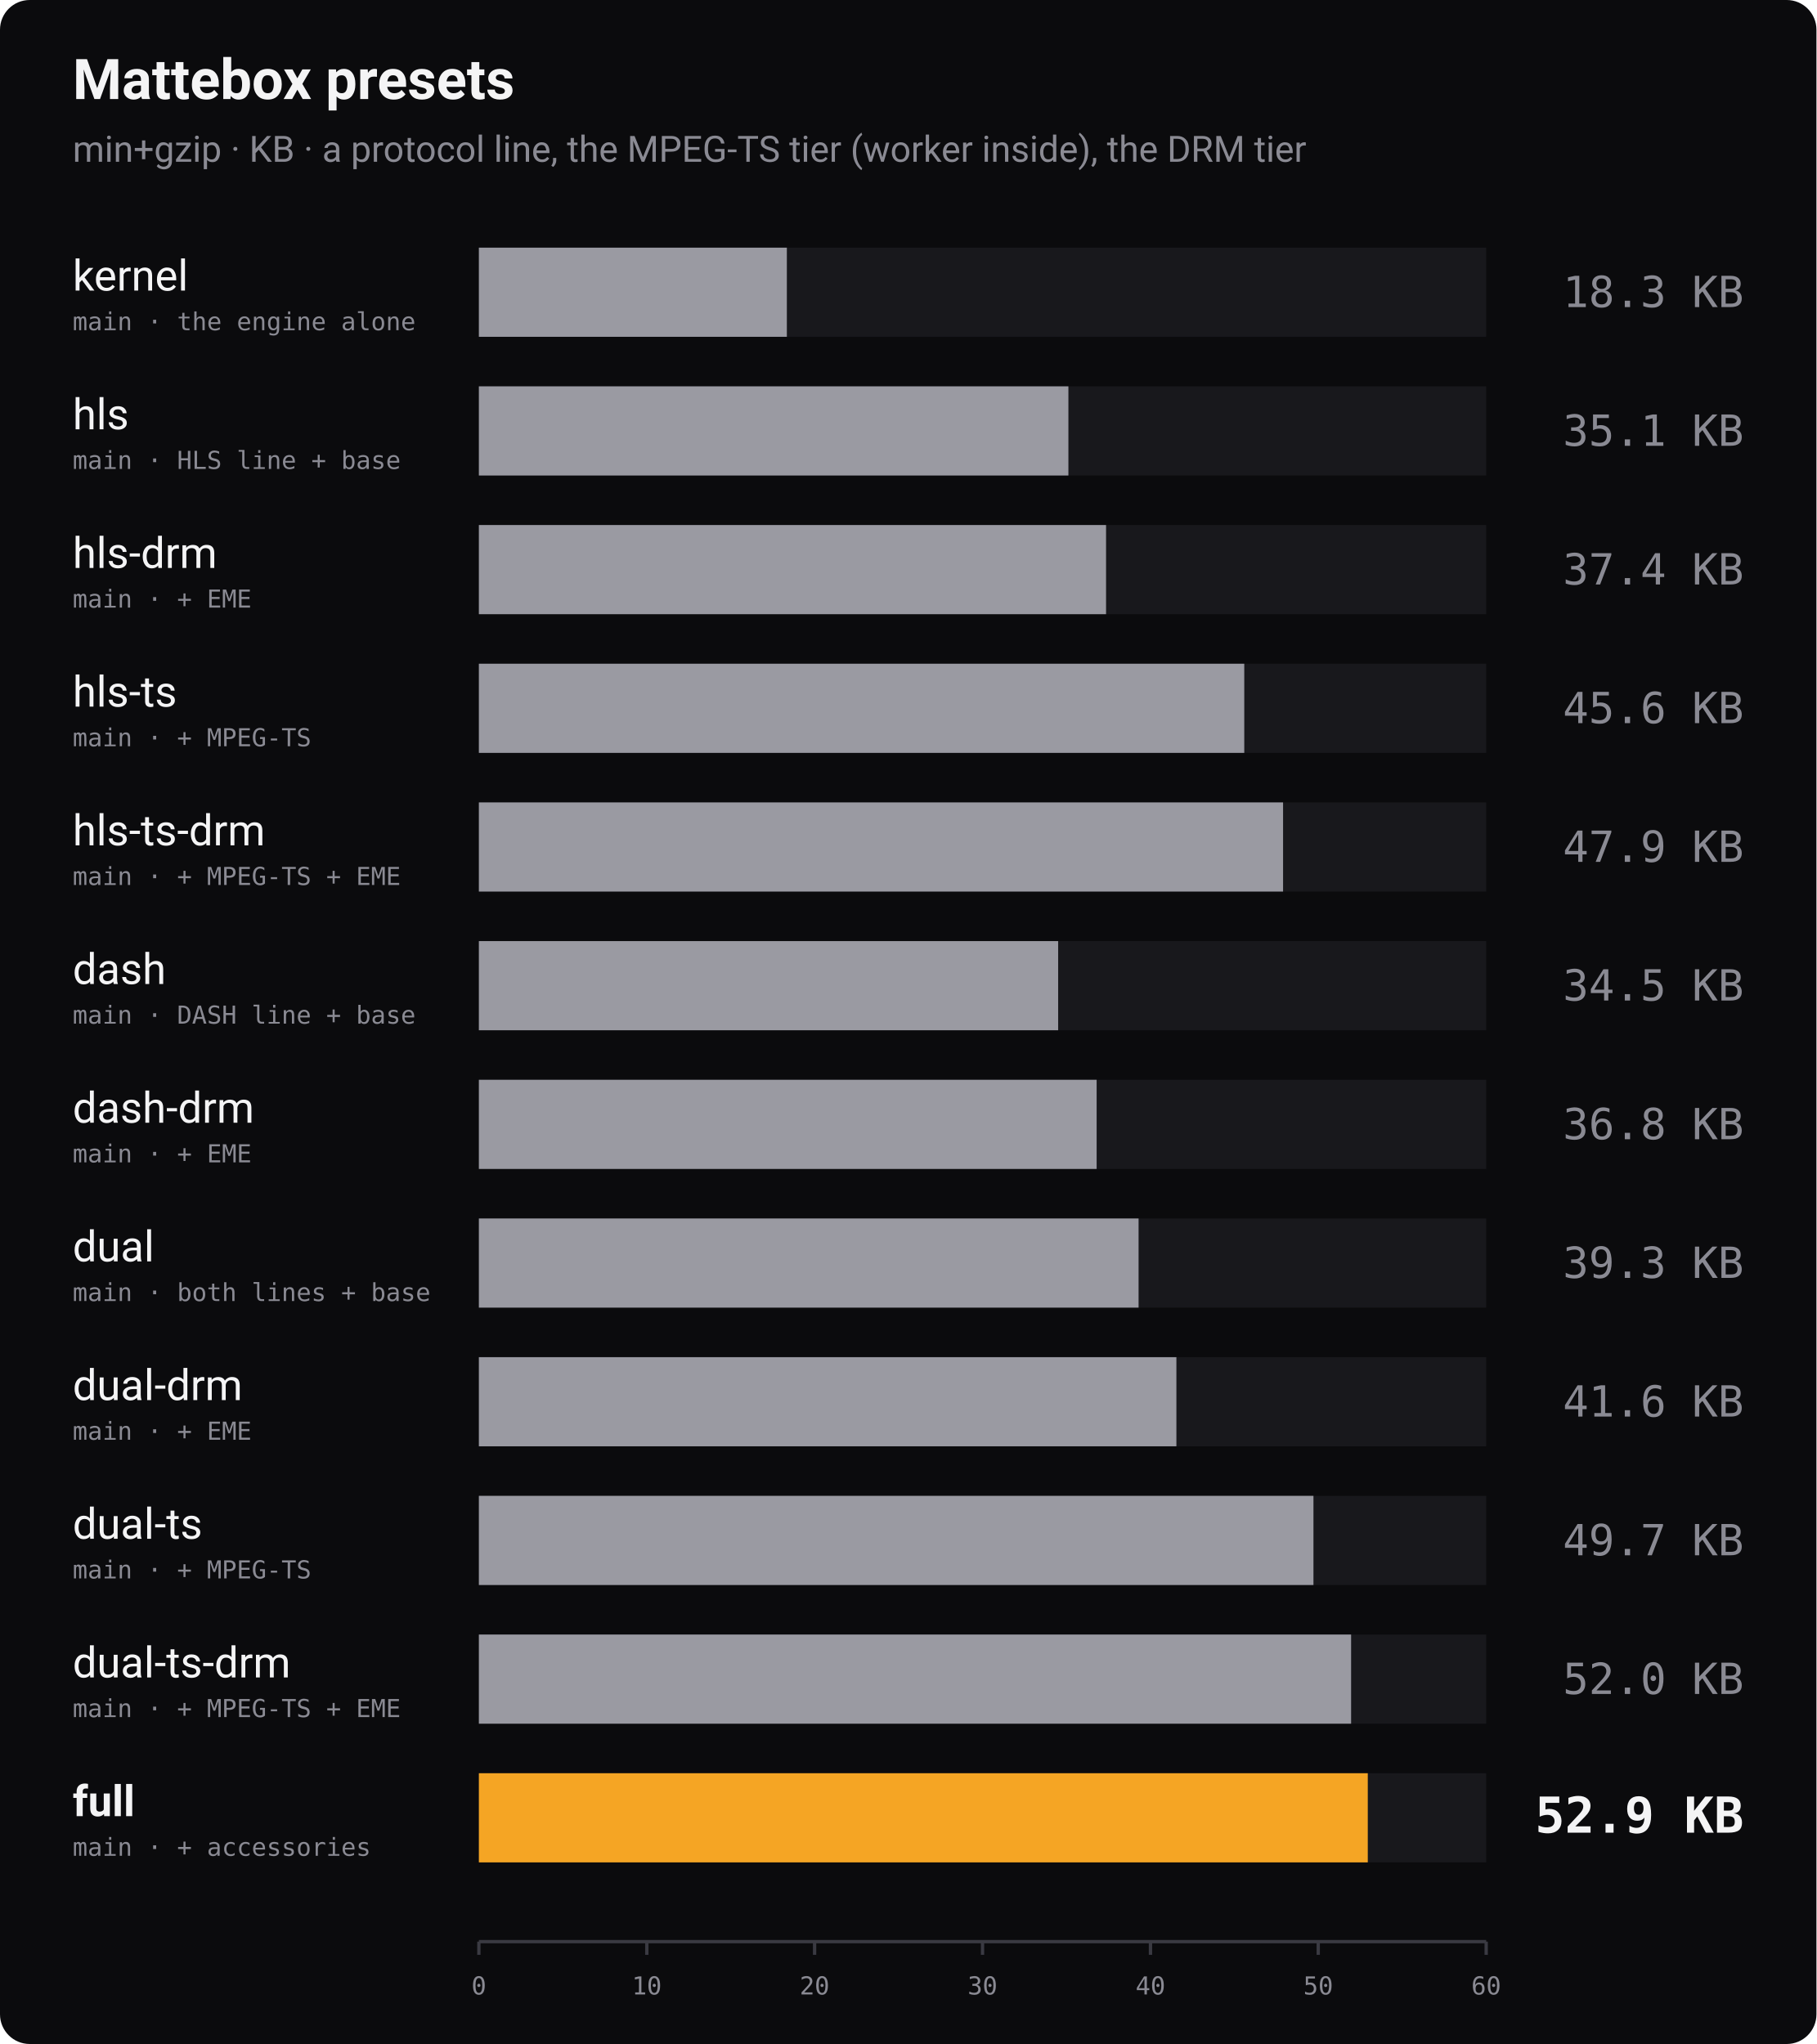
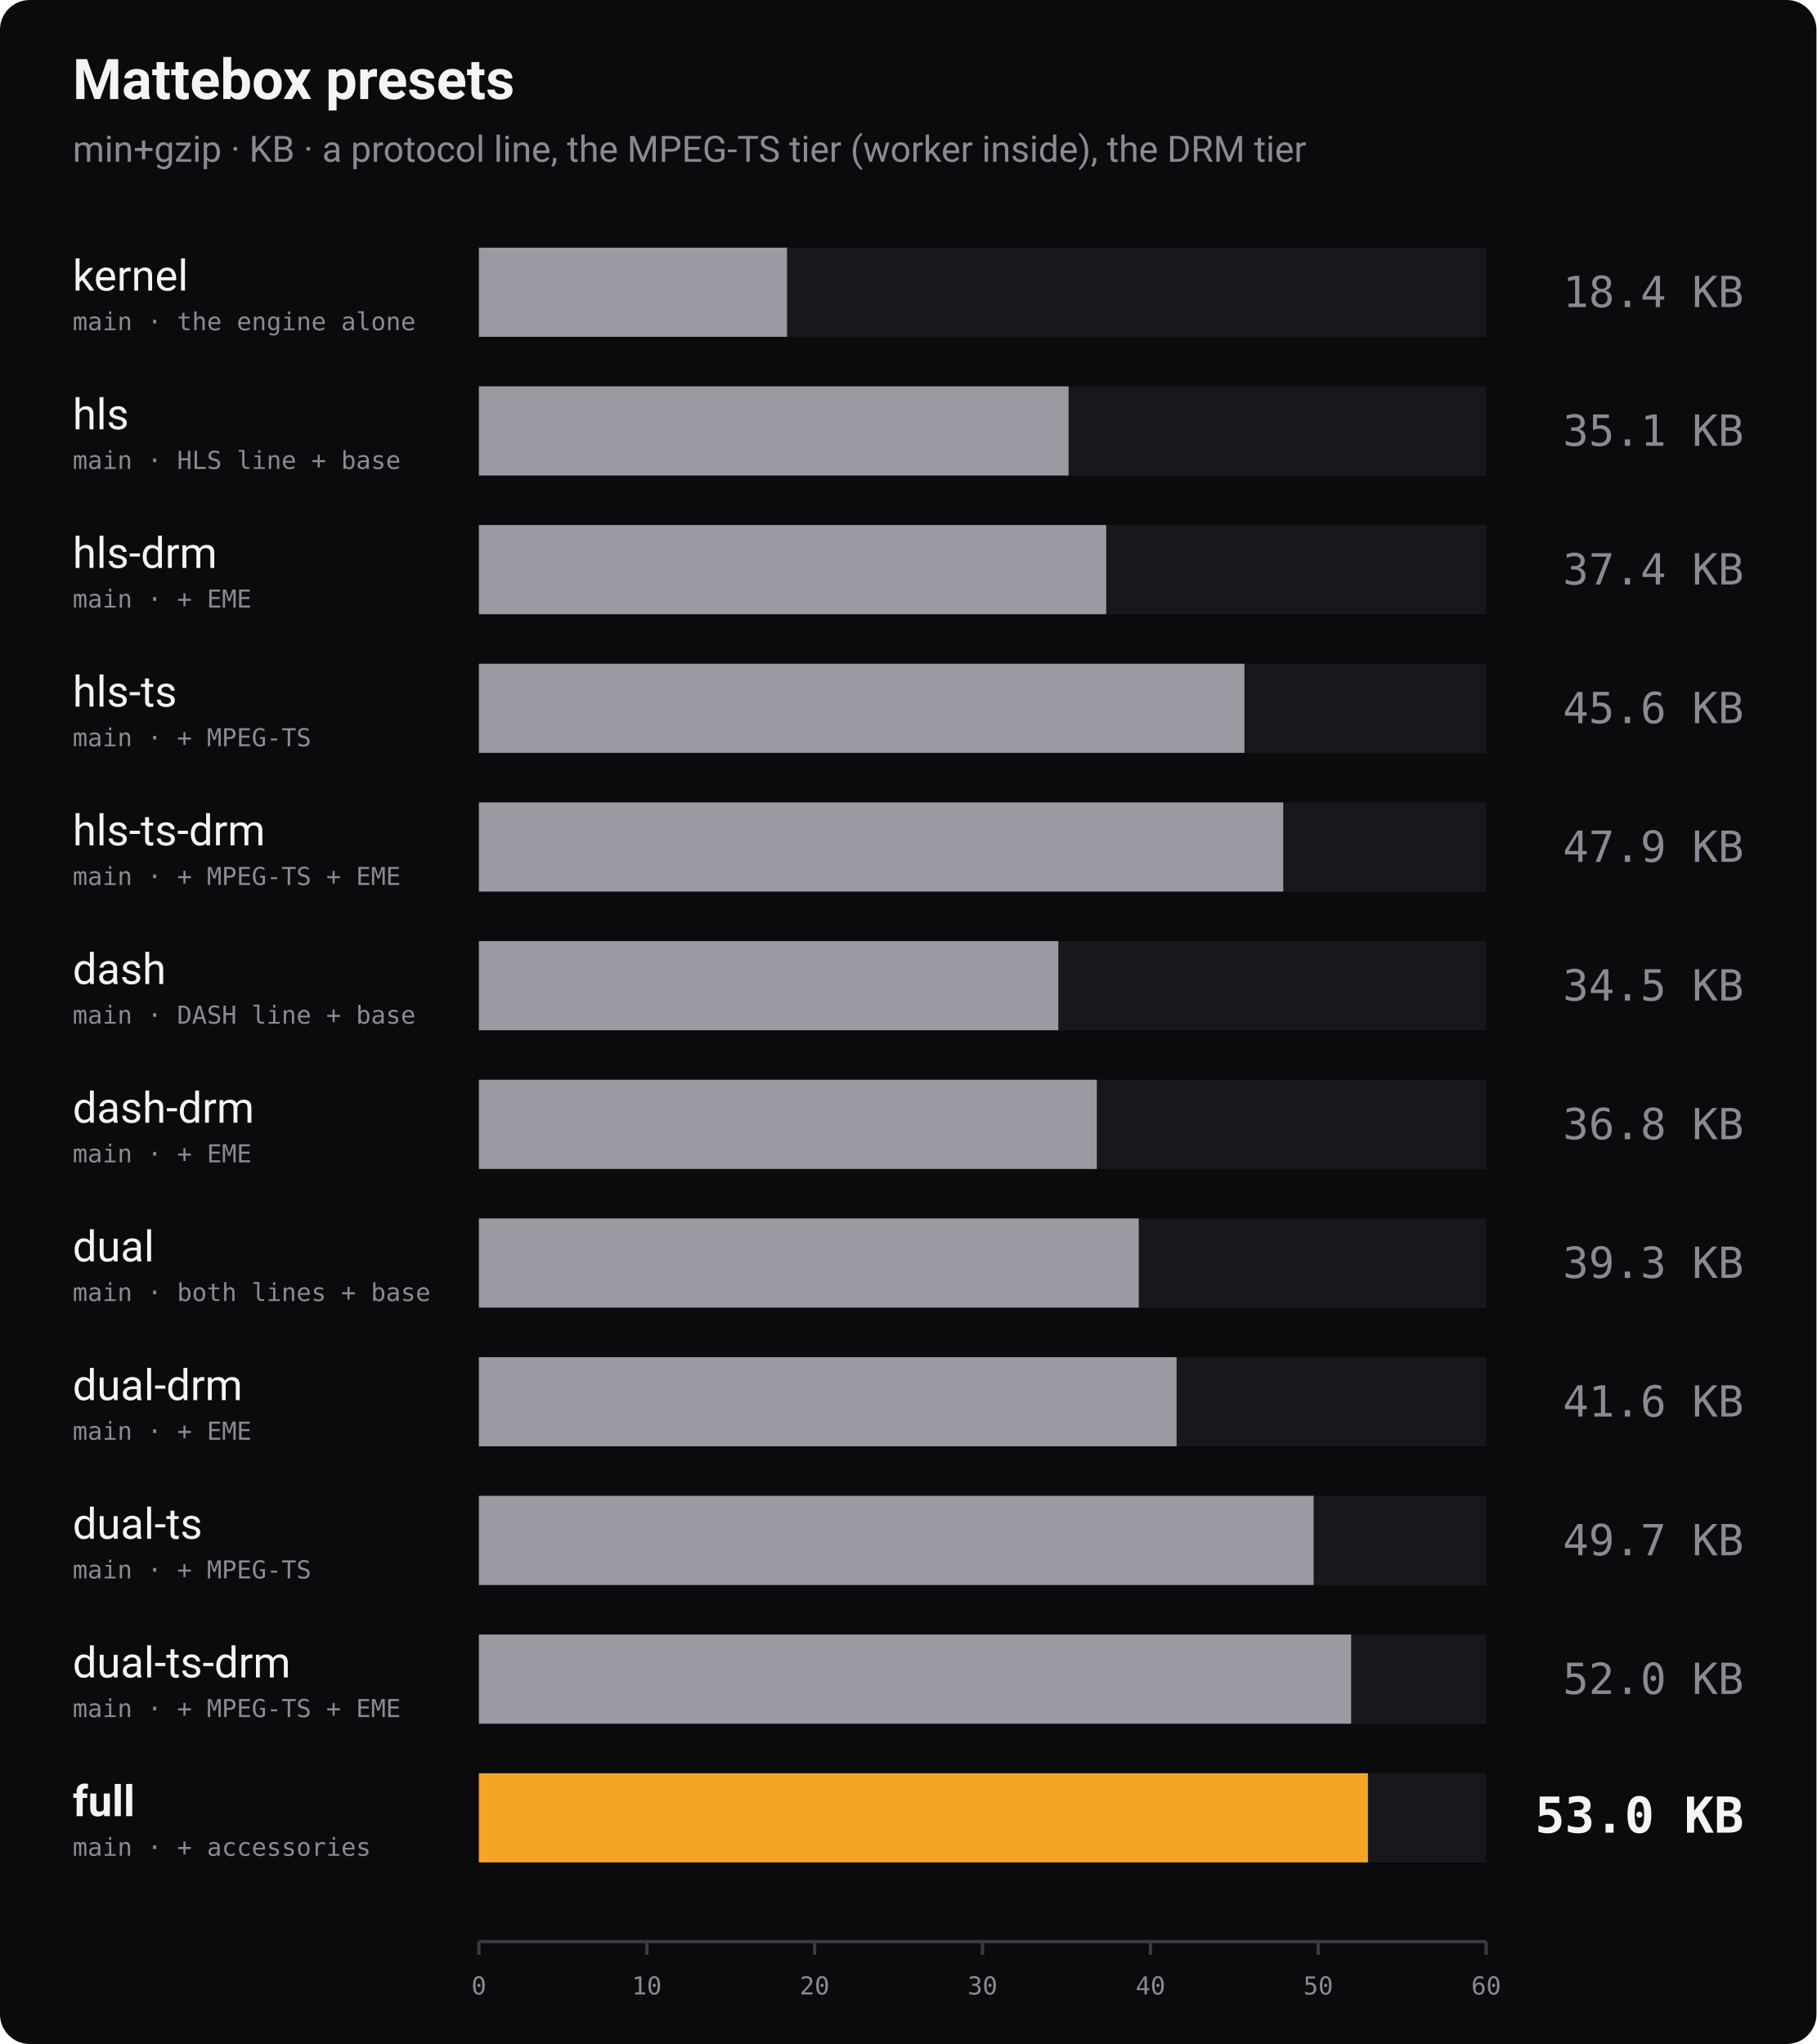
<svg xmlns="http://www.w3.org/2000/svg" width="1100" height="1238" viewBox="0 0 1100 1238" role="img" aria-label="Bundle size of every Mattebox preset, min+gzip">
  <rect width="1100" height="1238" rx="18" fill="#0b0b0d" />
  <text x="44" y="60" font-family="-apple-system, 'Segoe UI', Roboto, Helvetica, Arial, sans-serif" font-size="34" font-weight="700" fill="#f4f4f5">Mattebox presets</text>
  <text x="44" y="98" font-family="-apple-system, 'Segoe UI', Roboto, Helvetica, Arial, sans-serif" font-size="22" fill="#8a8a93">min+gzip · KB · a protocol line, the MPEG-TS tier (worker inside), the DRM tier</text>
  <text x="44" y="176" font-family="-apple-system, 'Segoe UI', Roboto, Helvetica, Arial, sans-serif" font-size="26" font-weight="400" fill="#f4f4f5">kernel</text>
  <text x="44" y="200" font-family="ui-monospace, 'SF Mono', Menlo, Consolas, monospace" font-size="15" fill="#8a8a93">main · the engine alone</text>
  <rect x="290" y="150" width="610" height="54" fill="#18181c" />
-   <rect x="290" y="150" width="186.5" height="54" fill="#9a9aa2" />
-   <text x="1056" y="186" text-anchor="end" font-family="ui-monospace, 'SF Mono', Menlo, Consolas, monospace" font-size="26" font-weight="400" fill="#8a8a93">18.3 KB</text>
+   <rect x="290" y="150" width="186.6" height="54" fill="#9a9aa2" />
+   <text x="1056" y="186" text-anchor="end" font-family="ui-monospace, 'SF Mono', Menlo, Consolas, monospace" font-size="26" font-weight="400" fill="#8a8a93">18.4 KB</text>
  <text x="44" y="260" font-family="-apple-system, 'Segoe UI', Roboto, Helvetica, Arial, sans-serif" font-size="26" font-weight="400" fill="#f4f4f5">hls</text>
  <text x="44" y="284" font-family="ui-monospace, 'SF Mono', Menlo, Consolas, monospace" font-size="15" fill="#8a8a93">main · HLS line + base</text>
  <rect x="290" y="234" width="610" height="54" fill="#18181c" />
-   <rect x="290" y="234" width="357.0" height="54" fill="#9a9aa2" />
+   <rect x="290" y="234" width="357.1" height="54" fill="#9a9aa2" />
  <text x="1056" y="270" text-anchor="end" font-family="ui-monospace, 'SF Mono', Menlo, Consolas, monospace" font-size="26" font-weight="400" fill="#8a8a93">35.1 KB</text>
  <text x="44" y="344" font-family="-apple-system, 'Segoe UI', Roboto, Helvetica, Arial, sans-serif" font-size="26" font-weight="400" fill="#f4f4f5">hls-drm</text>
  <text x="44" y="368" font-family="ui-monospace, 'SF Mono', Menlo, Consolas, monospace" font-size="15" fill="#8a8a93">main · + EME</text>
  <rect x="290" y="318" width="610" height="54" fill="#18181c" />
-   <rect x="290" y="318" width="379.8" height="54" fill="#9a9aa2" />
+   <rect x="290" y="318" width="379.9" height="54" fill="#9a9aa2" />
  <text x="1056" y="354" text-anchor="end" font-family="ui-monospace, 'SF Mono', Menlo, Consolas, monospace" font-size="26" font-weight="400" fill="#8a8a93">37.4 KB</text>
  <text x="44" y="428" font-family="-apple-system, 'Segoe UI', Roboto, Helvetica, Arial, sans-serif" font-size="26" font-weight="400" fill="#f4f4f5">hls-ts</text>
  <text x="44" y="452" font-family="ui-monospace, 'SF Mono', Menlo, Consolas, monospace" font-size="15" fill="#8a8a93">main · + MPEG-TS</text>
  <rect x="290" y="402" width="610" height="54" fill="#18181c" />
-   <rect x="290" y="402" width="463.5" height="54" fill="#9a9aa2" />
+   <rect x="290" y="402" width="463.6" height="54" fill="#9a9aa2" />
  <text x="1056" y="438" text-anchor="end" font-family="ui-monospace, 'SF Mono', Menlo, Consolas, monospace" font-size="26" font-weight="400" fill="#8a8a93">45.6 KB</text>
  <text x="44" y="512" font-family="-apple-system, 'Segoe UI', Roboto, Helvetica, Arial, sans-serif" font-size="26" font-weight="400" fill="#f4f4f5">hls-ts-drm</text>
  <text x="44" y="536" font-family="ui-monospace, 'SF Mono', Menlo, Consolas, monospace" font-size="15" fill="#8a8a93">main · + MPEG-TS + EME</text>
  <rect x="290" y="486" width="610" height="54" fill="#18181c" />
-   <rect x="290" y="486" width="487.0" height="54" fill="#9a9aa2" />
+   <rect x="290" y="486" width="487.1" height="54" fill="#9a9aa2" />
  <text x="1056" y="522" text-anchor="end" font-family="ui-monospace, 'SF Mono', Menlo, Consolas, monospace" font-size="26" font-weight="400" fill="#8a8a93">47.9 KB</text>
  <text x="44" y="596" font-family="-apple-system, 'Segoe UI', Roboto, Helvetica, Arial, sans-serif" font-size="26" font-weight="400" fill="#f4f4f5">dash</text>
  <text x="44" y="620" font-family="ui-monospace, 'SF Mono', Menlo, Consolas, monospace" font-size="15" fill="#8a8a93">main · DASH line + base</text>
  <rect x="290" y="570" width="610" height="54" fill="#18181c" />
-   <rect x="290" y="570" width="350.8" height="54" fill="#9a9aa2" />
+   <rect x="290" y="570" width="350.9" height="54" fill="#9a9aa2" />
  <text x="1056" y="606" text-anchor="end" font-family="ui-monospace, 'SF Mono', Menlo, Consolas, monospace" font-size="26" font-weight="400" fill="#8a8a93">34.5 KB</text>
  <text x="44" y="680" font-family="-apple-system, 'Segoe UI', Roboto, Helvetica, Arial, sans-serif" font-size="26" font-weight="400" fill="#f4f4f5">dash-drm</text>
  <text x="44" y="704" font-family="ui-monospace, 'SF Mono', Menlo, Consolas, monospace" font-size="15" fill="#8a8a93">main · + EME</text>
  <rect x="290" y="654" width="610" height="54" fill="#18181c" />
-   <rect x="290" y="654" width="374.1" height="54" fill="#9a9aa2" />
+   <rect x="290" y="654" width="374.2" height="54" fill="#9a9aa2" />
  <text x="1056" y="690" text-anchor="end" font-family="ui-monospace, 'SF Mono', Menlo, Consolas, monospace" font-size="26" font-weight="400" fill="#8a8a93">36.8 KB</text>
  <text x="44" y="764" font-family="-apple-system, 'Segoe UI', Roboto, Helvetica, Arial, sans-serif" font-size="26" font-weight="400" fill="#f4f4f5">dual</text>
  <text x="44" y="788" font-family="ui-monospace, 'SF Mono', Menlo, Consolas, monospace" font-size="15" fill="#8a8a93">main · both lines + base</text>
  <rect x="290" y="738" width="610" height="54" fill="#18181c" />
-   <rect x="290" y="738" width="399.5" height="54" fill="#9a9aa2" />
+   <rect x="290" y="738" width="399.6" height="54" fill="#9a9aa2" />
  <text x="1056" y="774" text-anchor="end" font-family="ui-monospace, 'SF Mono', Menlo, Consolas, monospace" font-size="26" font-weight="400" fill="#8a8a93">39.3 KB</text>
  <text x="44" y="848" font-family="-apple-system, 'Segoe UI', Roboto, Helvetica, Arial, sans-serif" font-size="26" font-weight="400" fill="#f4f4f5">dual-drm</text>
  <text x="44" y="872" font-family="ui-monospace, 'SF Mono', Menlo, Consolas, monospace" font-size="15" fill="#8a8a93">main · + EME</text>
  <rect x="290" y="822" width="610" height="54" fill="#18181c" />
-   <rect x="290" y="822" width="422.4" height="54" fill="#9a9aa2" />
+   <rect x="290" y="822" width="422.5" height="54" fill="#9a9aa2" />
  <text x="1056" y="858" text-anchor="end" font-family="ui-monospace, 'SF Mono', Menlo, Consolas, monospace" font-size="26" font-weight="400" fill="#8a8a93">41.6 KB</text>
  <text x="44" y="932" font-family="-apple-system, 'Segoe UI', Roboto, Helvetica, Arial, sans-serif" font-size="26" font-weight="400" fill="#f4f4f5">dual-ts</text>
  <text x="44" y="956" font-family="ui-monospace, 'SF Mono', Menlo, Consolas, monospace" font-size="15" fill="#8a8a93">main · + MPEG-TS</text>
  <rect x="290" y="906" width="610" height="54" fill="#18181c" />
-   <rect x="290" y="906" width="505.4" height="54" fill="#9a9aa2" />
+   <rect x="290" y="906" width="505.5" height="54" fill="#9a9aa2" />
  <text x="1056" y="942" text-anchor="end" font-family="ui-monospace, 'SF Mono', Menlo, Consolas, monospace" font-size="26" font-weight="400" fill="#8a8a93">49.7 KB</text>
  <text x="44" y="1016" font-family="-apple-system, 'Segoe UI', Roboto, Helvetica, Arial, sans-serif" font-size="26" font-weight="400" fill="#f4f4f5">dual-ts-drm</text>
  <text x="44" y="1040" font-family="ui-monospace, 'SF Mono', Menlo, Consolas, monospace" font-size="15" fill="#8a8a93">main · + MPEG-TS + EME</text>
  <rect x="290" y="990" width="610" height="54" fill="#18181c" />
  <rect x="290" y="990" width="528.2" height="54" fill="#9a9aa2" />
  <text x="1056" y="1026" text-anchor="end" font-family="ui-monospace, 'SF Mono', Menlo, Consolas, monospace" font-size="26" font-weight="400" fill="#8a8a93">52.0 KB</text>
  <text x="44" y="1100" font-family="-apple-system, 'Segoe UI', Roboto, Helvetica, Arial, sans-serif" font-size="26" font-weight="700" fill="#f4f4f5">full</text>
  <text x="44" y="1124" font-family="ui-monospace, 'SF Mono', Menlo, Consolas, monospace" font-size="15" fill="#8a8a93">main · + accessories</text>
  <rect x="290" y="1074" width="610" height="54" fill="#18181c" />
-   <rect x="290" y="1074" width="538.3" height="54" fill="#f5a524" />
-   <text x="1056" y="1110" text-anchor="end" font-family="ui-monospace, 'SF Mono', Menlo, Consolas, monospace" font-size="30" font-weight="700" fill="#f4f4f5">52.9 KB</text>
+   <rect x="290" y="1074" width="538.4" height="54" fill="#f5a524" />
+   <text x="1056" y="1110" text-anchor="end" font-family="ui-monospace, 'SF Mono', Menlo, Consolas, monospace" font-size="30" font-weight="700" fill="#f4f4f5">53.0 KB</text>
  <line x1="290" y1="1176" x2="900" y2="1176" stroke="#3a3a42" stroke-width="2" />
  <line x1="290.0" y1="1176" x2="290.0" y2="1184" stroke="#3a3a42" stroke-width="2" />
  <text x="290.0" y="1208" text-anchor="middle" font-family="ui-monospace, 'SF Mono', Menlo, Consolas, monospace" font-size="15" fill="#8a8a93">0</text>
  <line x1="391.7" y1="1176" x2="391.7" y2="1184" stroke="#3a3a42" stroke-width="2" />
  <text x="391.7" y="1208" text-anchor="middle" font-family="ui-monospace, 'SF Mono', Menlo, Consolas, monospace" font-size="15" fill="#8a8a93">10</text>
  <line x1="493.3" y1="1176" x2="493.3" y2="1184" stroke="#3a3a42" stroke-width="2" />
  <text x="493.3" y="1208" text-anchor="middle" font-family="ui-monospace, 'SF Mono', Menlo, Consolas, monospace" font-size="15" fill="#8a8a93">20</text>
  <line x1="595.0" y1="1176" x2="595.0" y2="1184" stroke="#3a3a42" stroke-width="2" />
  <text x="595.0" y="1208" text-anchor="middle" font-family="ui-monospace, 'SF Mono', Menlo, Consolas, monospace" font-size="15" fill="#8a8a93">30</text>
  <line x1="696.7" y1="1176" x2="696.7" y2="1184" stroke="#3a3a42" stroke-width="2" />
  <text x="696.7" y="1208" text-anchor="middle" font-family="ui-monospace, 'SF Mono', Menlo, Consolas, monospace" font-size="15" fill="#8a8a93">40</text>
  <line x1="798.3" y1="1176" x2="798.3" y2="1184" stroke="#3a3a42" stroke-width="2" />
  <text x="798.3" y="1208" text-anchor="middle" font-family="ui-monospace, 'SF Mono', Menlo, Consolas, monospace" font-size="15" fill="#8a8a93">50</text>
  <line x1="900.0" y1="1176" x2="900.0" y2="1184" stroke="#3a3a42" stroke-width="2" />
  <text x="900.0" y="1208" text-anchor="middle" font-family="ui-monospace, 'SF Mono', Menlo, Consolas, monospace" font-size="15" fill="#8a8a93">60</text>
</svg>
